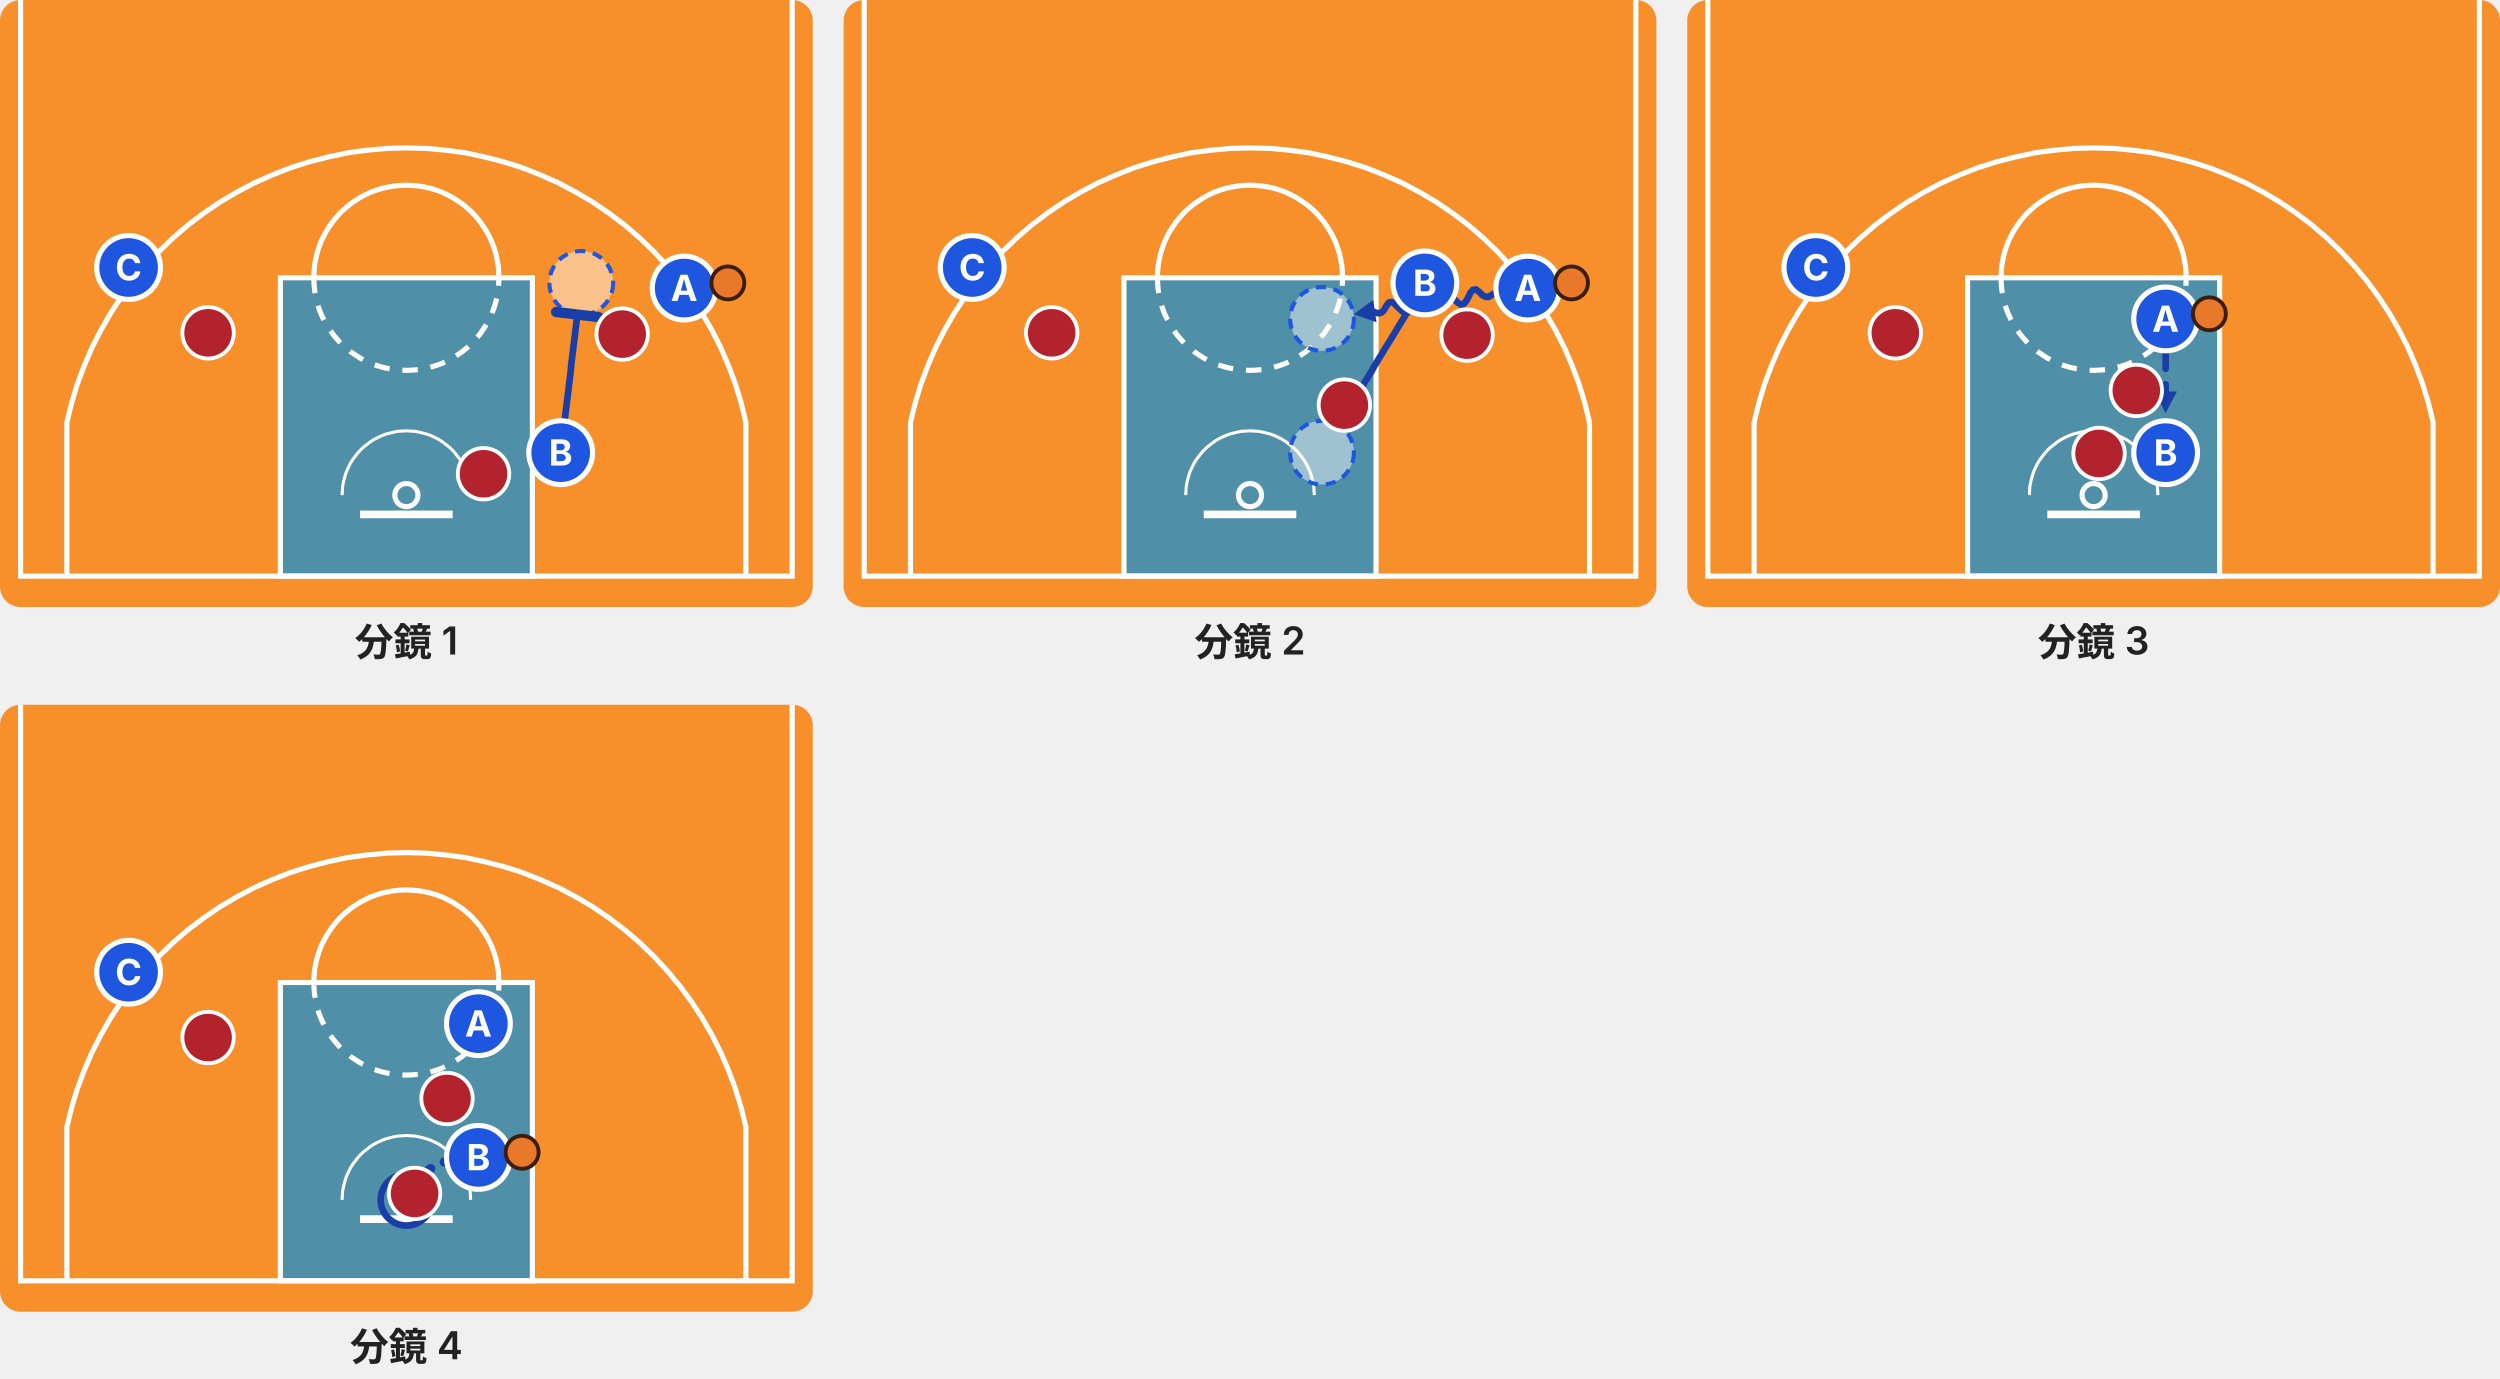
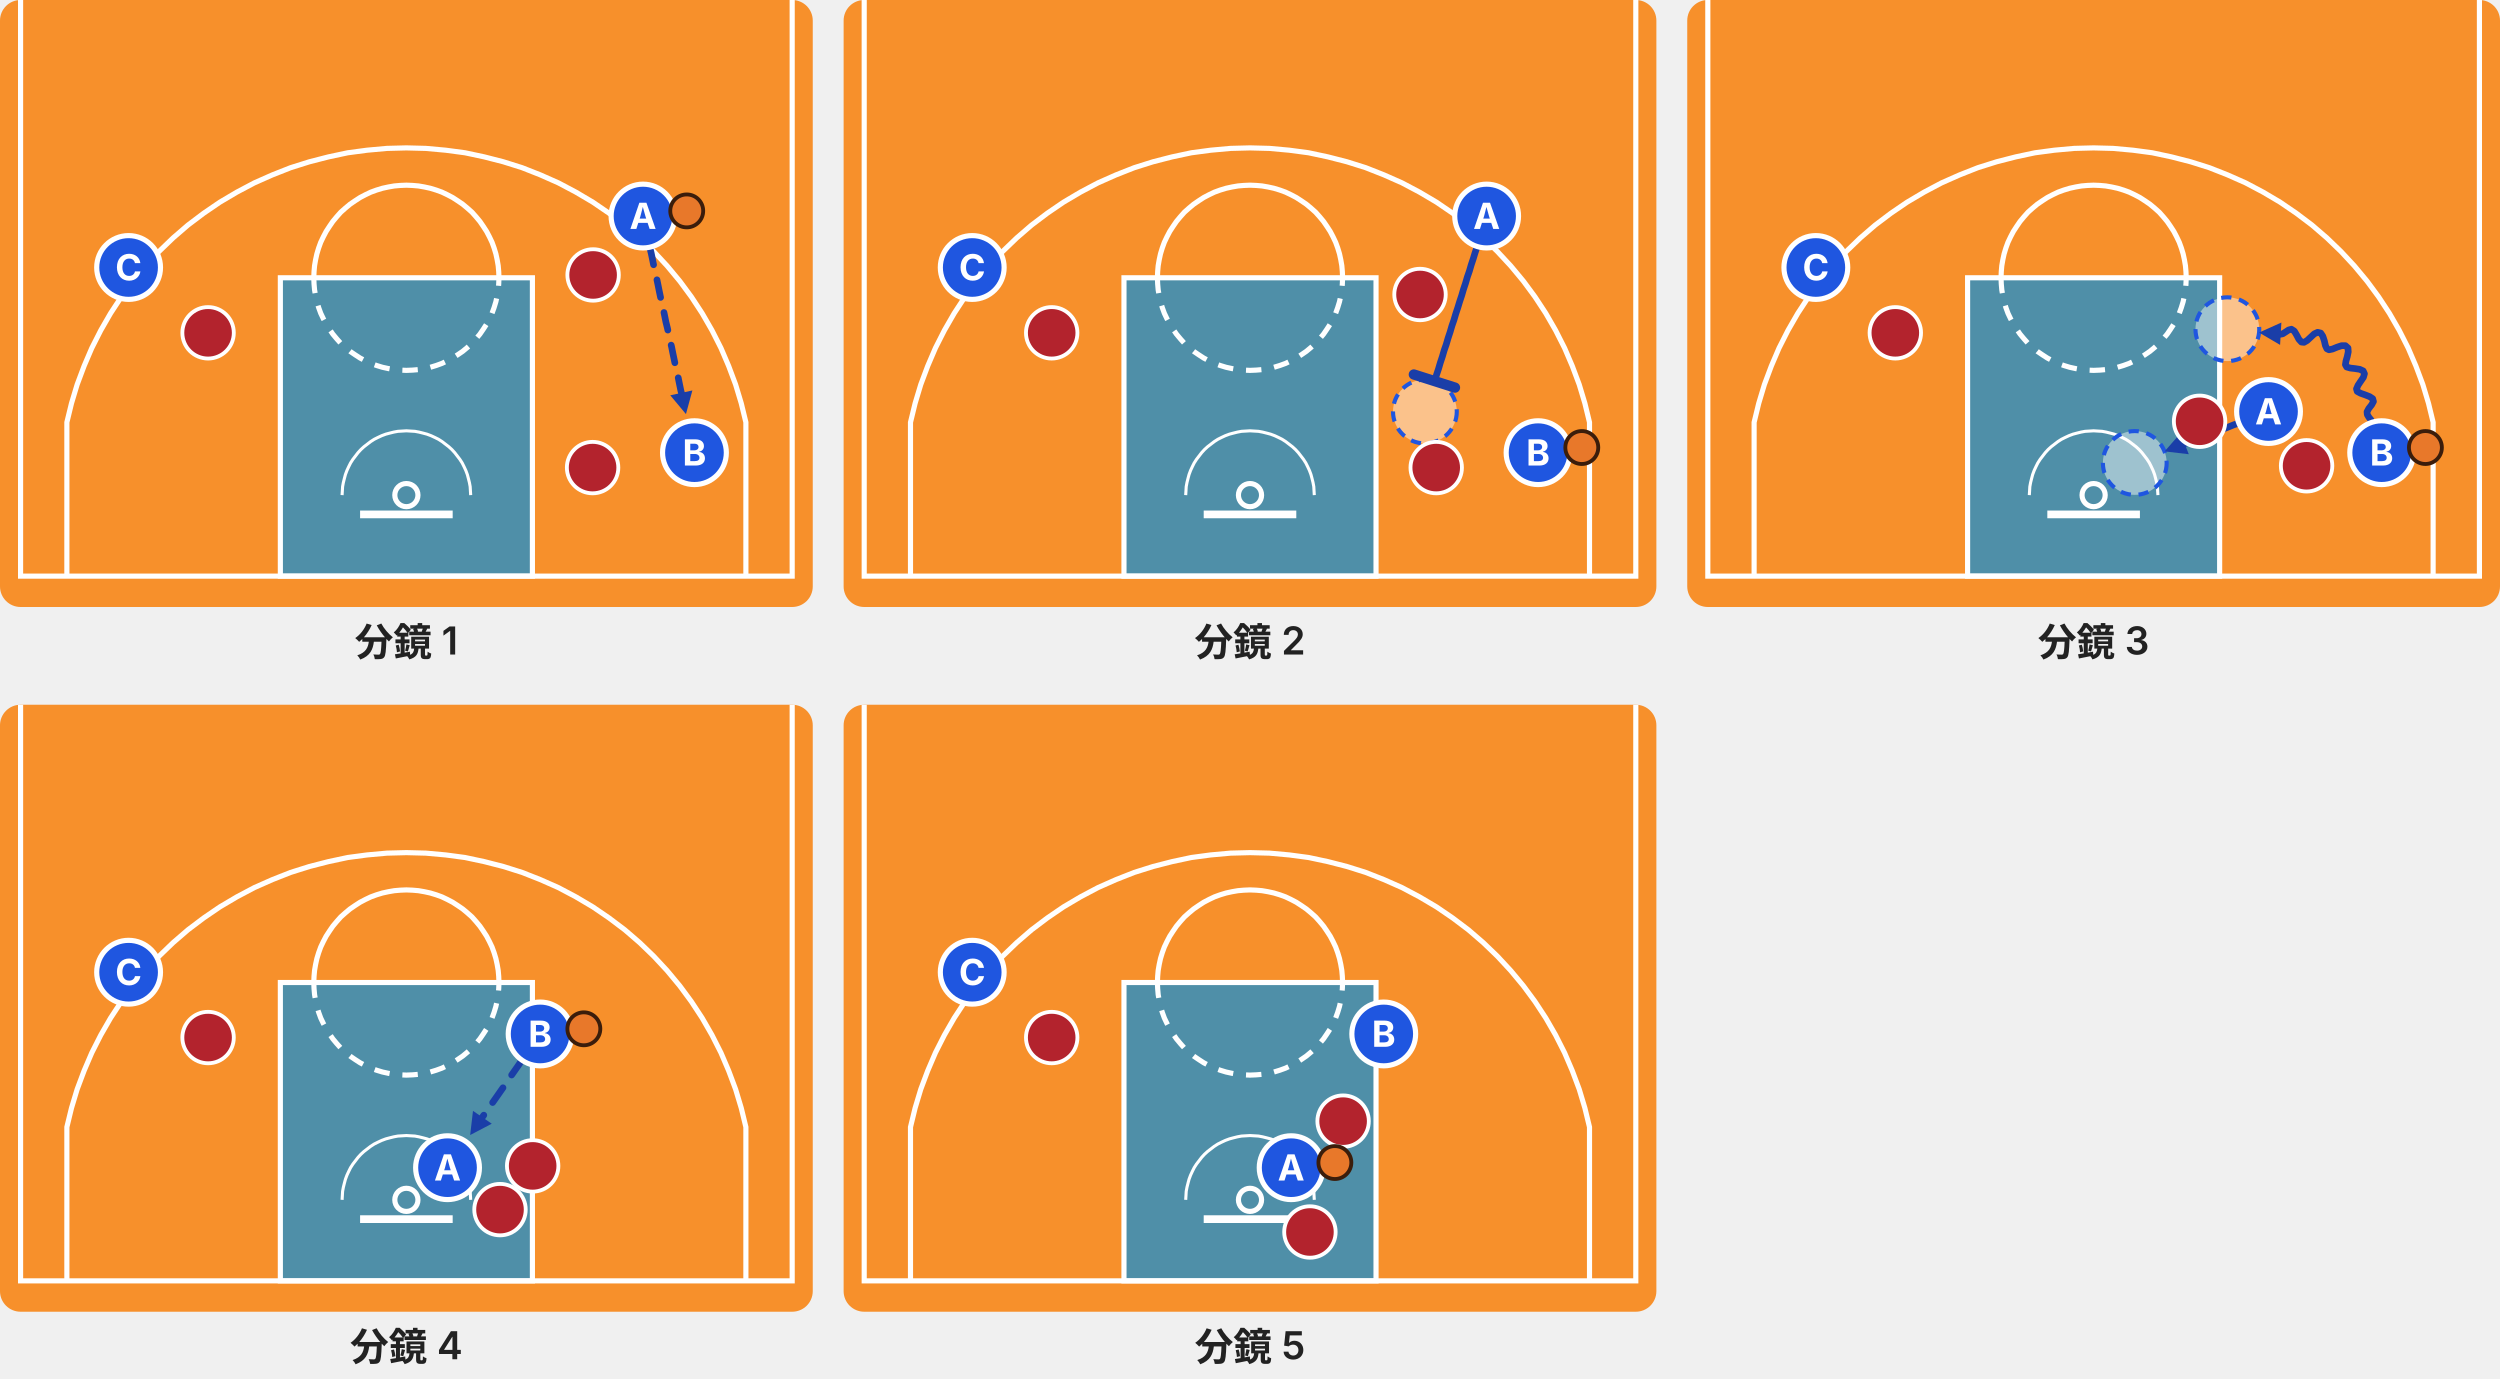
<svg xmlns="http://www.w3.org/2000/svg" viewBox="0 0 972.0 536.0" width="972.0" height="536.0" font-family="-apple-system, 'PingFang TC', 'Noto Sans TC', sans-serif">
  <g transform="translate(0,0)">
    <rect width="316.0" height="236.0" rx="8" fill="#f7902b" />
    <rect x="109.0" y="108.0" width="98.0" height="116.0" fill="#4f8fa8" stroke="#ffffff" stroke-width="2" />
    <polyline points="8.0,0.0 8.0,224.0 308.0,224.0 308.0,0.0" fill="none" stroke="#ffffff" stroke-width="2" />
    <polyline points="194.0,108.0 193.9,105.6 193.7,103.3 193.3,101.0 192.8,98.7 192.1,96.4 191.3,94.2 190.3,92.1 189.2,90.0 187.9,88.0 186.6,86.1 185.1,84.3 183.5,82.5 181.7,80.9 179.9,79.4 178.0,78.1 176.0,76.8 173.9,75.7 171.8,74.7 169.6,73.9 167.3,73.2 165.0,72.7 162.7,72.3 160.4,72.1 158.0,72.0 155.6,72.1 153.3,72.3 151.0,72.7 148.7,73.2 146.4,73.9 144.2,74.7 142.1,75.7 140.0,76.8 138.0,78.1 136.1,79.4 134.3,80.9 132.5,82.5 130.9,84.3 129.4,86.1 128.1,88.0 126.8,90.0 125.7,92.1 124.7,94.2 123.9,96.4 123.2,98.7 122.7,101.0 122.3,103.3 122.1,105.6 122.0,108.0" fill="none" stroke="#ffffff" stroke-width="2" />
    <polyline points="122.0,108.0 122.1,110.4 122.3,112.7 122.7,115.0 123.2,117.3 123.9,119.6 124.7,121.8 125.7,123.9 126.8,126.0 128.1,128.0 129.4,129.9 130.9,131.7 132.5,133.5 134.3,135.1 136.1,136.6 138.0,137.9 140.0,139.2 142.1,140.3 144.2,141.3 146.4,142.1 148.7,142.8 151.0,143.3 153.3,143.7 155.6,143.9 158.0,144.0 160.4,143.9 162.7,143.7 165.0,143.3 167.3,142.8 169.6,142.1 171.8,141.3 173.9,140.3 176.0,139.2 178.0,137.9 179.9,136.6 181.7,135.1 183.5,133.5 185.1,131.7 186.6,129.9 187.9,128.0 189.2,126.0 190.3,123.9 191.3,121.8 192.1,119.6 192.8,117.3 193.3,115.0 193.7,112.7 193.9,110.4 194.0,108.0" fill="none" stroke="#ffffff" stroke-width="2" stroke-dasharray="6 5" />
    <polyline points="290.0,224.0 290.0,164.2 288.2,156.8 286.0,149.5 283.3,142.3 280.3,135.3 276.8,128.4 273.0,121.8 268.8,115.4 264.3,109.3 259.4,103.4 254.2,97.8 248.7,92.5 242.9,87.5 236.8,82.9 230.5,78.6 223.9,74.7 217.1,71.1 210.1,68.0 203.0,65.2 195.7,62.9 188.3,61.0 180.8,59.4 173.3,58.4 165.6,57.7 158.0,57.5 150.4,57.7 142.7,58.4 135.2,59.4 127.7,61.0 120.3,62.9 113.0,65.2 105.9,68.0 98.9,71.1 92.1,74.7 85.5,78.6 79.2,82.9 73.1,87.5 67.3,92.5 61.8,97.8 56.6,103.4 51.7,109.3 47.2,115.4 43.0,121.8 39.2,128.4 35.7,135.3 32.7,142.3 30.0,149.5 27.8,156.8 26.0,164.2 26.0,224.0" fill="none" stroke="#ffffff" stroke-width="2" />
    <polyline points="183.0,192.5 182.9,190.9 182.8,189.2 182.5,187.6 182.1,186.0 181.7,184.5 181.1,182.9 180.4,181.4 179.7,180.0 178.8,178.6 177.8,177.3 176.8,176.0 175.7,174.8 174.5,173.7 173.2,172.7 171.9,171.7 170.5,170.8 169.1,170.1 167.6,169.4 166.0,168.8 164.5,168.4 162.9,168.0 161.3,167.7 159.6,167.6 158.0,167.5 156.4,167.6 154.7,167.7 153.1,168.0 151.5,168.4 150.0,168.8 148.4,169.4 146.9,170.1 145.5,170.8 144.1,171.7 142.8,172.7 141.5,173.7 140.3,174.8 139.2,176.0 138.2,177.3 137.2,178.6 136.3,180.0 135.6,181.4 134.9,182.9 134.3,184.5 133.9,186.0 133.5,187.6 133.2,189.2 133.1,190.9 133.0,192.5" fill="none" stroke="#ffffff" stroke-width="1.2" />
    <line x1="140.0" y1="200.0" x2="176.0" y2="200.0" stroke="#ffffff" stroke-width="3" />
    <circle cx="158.0" cy="192.5" r="4.5" fill="none" stroke="#ffffff" stroke-width="2" />
-     <circle cx="226.0" cy="110.0" r="12.4" fill="#ffffff" fill-opacity="0.45" stroke="#1f56e0" stroke-width="1.6" stroke-dasharray="4 3" />
-     <polyline points="219.5,163.7 219.8,161.3 220.1,158.9 220.4,156.4 220.7,154.0 221.0,151.6 221.3,149.1 221.6,146.7 221.9,144.2 222.1,141.8 222.4,139.3 222.7,136.9 223.0,134.4 223.3,132.0 223.6,129.6 223.9,127.1 224.2,124.7 224.5,122.3" fill="none" stroke="#1a3ea8" stroke-width="2.6" stroke-linecap="round" stroke-linejoin="round" />
-     <line x1="216.2" y1="121.3" x2="232.8" y2="123.3" stroke="#1a3ea8" stroke-width="4" stroke-linecap="round" />
-     <circle cx="241.9" cy="129.9" r="10.0" fill="#b3232d" stroke="#fff" stroke-width="1.5" />
-     <circle cx="188.0" cy="184.2" r="10.0" fill="#b3232d" stroke="#fff" stroke-width="1.5" />
+     <polyline points="252.6,96.1 253.2,98.5 253.7,100.9 254.2,103.4 254.7,105.8 255.3,108.2 255.8,110.6 256.3,113.1 256.8,115.5 257.4,117.9 257.9,120.3 258.4,122.7 258.9,125.2 259.5,127.6 260.0,130.0 260.5,132.4 261.1,134.8 261.6,137.3 262.1,139.7 262.6,142.1 263.2,144.5 263.7,146.9 264.2,149.4 264.7,151.8 265.3,154.2 265.3,154.3" fill="none" stroke="#1a3ea8" stroke-width="2.6" stroke-linecap="round" stroke-linejoin="round" stroke-dasharray="7 6" />
+     <polygon points="266.7,161.0 269.2,151.8 260.6,153.7" fill="#1a3ea8" />
+     <circle cx="230.6" cy="106.9" r="10.0" fill="#b3232d" stroke="#fff" stroke-width="1.5" />
+     <circle cx="230.4" cy="181.8" r="10.0" fill="#b3232d" stroke="#fff" stroke-width="1.5" />
    <circle cx="80.9" cy="129.4" r="10.0" fill="#b3232d" stroke="#fff" stroke-width="1.5" />
-     <circle cx="266.0" cy="112.0" r="12.4" fill="#1f56e0" stroke="#fff" stroke-width="2" />
-     <text x="266.0" y="117.0" font-size="14" font-weight="700" fill="#fff" text-anchor="middle">A</text>
-     <circle cx="218.0" cy="176.0" r="12.4" fill="#1f56e0" stroke="#fff" stroke-width="2" />
-     <text x="218.0" y="181.0" font-size="14" font-weight="700" fill="#fff" text-anchor="middle">B</text>
+     <circle cx="250.0" cy="84.0" r="12.4" fill="#1f56e0" stroke="#fff" stroke-width="2" />
+     <text x="250.0" y="89.0" font-size="14" font-weight="700" fill="#fff" text-anchor="middle">A</text>
+     <circle cx="270.0" cy="176.0" r="12.4" fill="#1f56e0" stroke="#fff" stroke-width="2" />
+     <text x="270.0" y="181.0" font-size="14" font-weight="700" fill="#fff" text-anchor="middle">B</text>
    <circle cx="50.0" cy="104.0" r="12.4" fill="#1f56e0" stroke="#fff" stroke-width="2" />
    <text x="50.0" y="109.0" font-size="14" font-weight="700" fill="#fff" text-anchor="middle">C</text>
-     <circle cx="283.0" cy="110.0" r="6.4" fill="#e8782a" stroke="#3b1d0b" stroke-width="1.5" />
+     <circle cx="267.0" cy="82.0" r="6.4" fill="#e8782a" stroke="#3b1d0b" stroke-width="1.5" />
    <text x="158.0" y="255.0" font-size="15" font-weight="600" fill="#222" text-anchor="middle">分鏡 1</text>
  </g>
  <g transform="translate(328,0)">
    <rect width="316.0" height="236.0" rx="8" fill="#f7902b" />
    <rect x="109.0" y="108.0" width="98.0" height="116.0" fill="#4f8fa8" stroke="#ffffff" stroke-width="2" />
    <polyline points="8.0,0.0 8.0,224.0 308.0,224.0 308.0,0.0" fill="none" stroke="#ffffff" stroke-width="2" />
    <polyline points="194.0,108.0 193.9,105.6 193.7,103.3 193.3,101.0 192.8,98.7 192.1,96.4 191.3,94.2 190.3,92.1 189.2,90.0 187.9,88.0 186.6,86.1 185.1,84.3 183.5,82.5 181.7,80.9 179.9,79.4 178.0,78.1 176.0,76.8 173.9,75.7 171.8,74.7 169.6,73.9 167.3,73.2 165.0,72.7 162.7,72.3 160.4,72.1 158.0,72.0 155.6,72.1 153.3,72.3 151.0,72.7 148.7,73.2 146.4,73.9 144.2,74.7 142.1,75.7 140.0,76.8 138.0,78.1 136.1,79.4 134.3,80.9 132.5,82.5 130.9,84.3 129.4,86.1 128.1,88.0 126.8,90.0 125.7,92.1 124.7,94.2 123.9,96.4 123.2,98.7 122.7,101.0 122.3,103.3 122.1,105.6 122.0,108.0" fill="none" stroke="#ffffff" stroke-width="2" />
    <polyline points="122.0,108.0 122.1,110.4 122.3,112.7 122.7,115.0 123.2,117.3 123.9,119.6 124.7,121.8 125.7,123.9 126.8,126.0 128.1,128.0 129.4,129.9 130.9,131.7 132.5,133.5 134.3,135.1 136.1,136.6 138.0,137.9 140.0,139.2 142.1,140.3 144.2,141.3 146.4,142.1 148.7,142.8 151.0,143.3 153.3,143.7 155.6,143.9 158.0,144.0 160.4,143.9 162.7,143.7 165.0,143.3 167.3,142.8 169.6,142.1 171.8,141.3 173.9,140.3 176.0,139.2 178.0,137.9 179.9,136.6 181.7,135.1 183.5,133.5 185.1,131.7 186.6,129.9 187.9,128.0 189.2,126.0 190.3,123.9 191.3,121.8 192.1,119.6 192.8,117.3 193.3,115.0 193.7,112.7 193.9,110.4 194.0,108.0" fill="none" stroke="#ffffff" stroke-width="2" stroke-dasharray="6 5" />
    <polyline points="290.0,224.0 290.0,164.2 288.2,156.8 286.0,149.5 283.3,142.3 280.3,135.3 276.8,128.4 273.0,121.8 268.8,115.4 264.3,109.3 259.4,103.4 254.2,97.8 248.7,92.5 242.9,87.5 236.8,82.9 230.5,78.6 223.9,74.7 217.1,71.1 210.1,68.0 203.0,65.2 195.7,62.9 188.3,61.0 180.8,59.4 173.3,58.4 165.6,57.7 158.0,57.5 150.4,57.7 142.7,58.4 135.2,59.4 127.7,61.0 120.3,62.9 113.0,65.2 105.9,68.0 98.9,71.1 92.1,74.7 85.5,78.6 79.2,82.9 73.1,87.5 67.3,92.5 61.8,97.8 56.6,103.4 51.7,109.3 47.2,115.4 43.0,121.8 39.2,128.4 35.7,135.3 32.7,142.3 30.0,149.5 27.8,156.8 26.0,164.2 26.0,224.0" fill="none" stroke="#ffffff" stroke-width="2" />
    <polyline points="183.0,192.5 182.9,190.9 182.8,189.2 182.5,187.6 182.1,186.0 181.7,184.5 181.1,182.9 180.4,181.4 179.7,180.0 178.8,178.6 177.8,177.3 176.8,176.0 175.7,174.8 174.5,173.7 173.2,172.7 171.9,171.7 170.5,170.8 169.1,170.1 167.6,169.4 166.0,168.8 164.5,168.4 162.9,168.0 161.3,167.7 159.6,167.6 158.0,167.5 156.4,167.6 154.7,167.7 153.1,168.0 151.5,168.4 150.0,168.8 148.4,169.4 146.9,170.1 145.5,170.8 144.1,171.7 142.8,172.7 141.5,173.7 140.3,174.8 139.2,176.0 138.2,177.3 137.2,178.6 136.3,180.0 135.6,181.4 134.9,182.9 134.3,184.5 133.9,186.0 133.5,187.6 133.2,189.2 133.1,190.9 133.0,192.5" fill="none" stroke="#ffffff" stroke-width="1.2" />
    <line x1="140.0" y1="200.0" x2="176.0" y2="200.0" stroke="#ffffff" stroke-width="3" />
    <circle cx="158.0" cy="192.5" r="4.5" fill="none" stroke="#ffffff" stroke-width="2" />
-     <circle cx="186.0" cy="124.0" r="12.4" fill="#ffffff" fill-opacity="0.45" stroke="#1f56e0" stroke-width="1.6" stroke-dasharray="4 3" />
-     <circle cx="186.0" cy="176.0" r="12.4" fill="#ffffff" fill-opacity="0.45" stroke="#1f56e0" stroke-width="1.6" stroke-dasharray="4 3" />
-     <polyline points="253.7,113.8 252.7,114.2 251.7,114.9 250.6,115.5 249.5,115.4 248.3,114.7 247.0,113.4 245.8,112.5 244.7,112.7 243.7,113.8 242.9,115.5 242.0,117.1 241.1,118.2 240.0,118.4 238.7,117.6 237.4,116.3 236.1,114.9 234.9,114.2 233.8,114.3 232.8,115.4 232.0,117.1 231.1,118.8 230.2,119.9 229.1,120.0 227.9,119.3 226.5,117.9 225.2,116.6 224.0,115.8 222.9,116.0 222.0,117.1 221.1,118.7 220.2,120.4 219.3,121.5 218.2,121.7 217.0,120.9 215.7,119.6 214.3,118.2 213.1,117.4 212.0,117.6 211.1,118.8 210.2,120.4 209.3,121.4 208.2,121.8 207.1,121.6 205.9,121.2 205.0,121.2" fill="none" stroke="#1a3ea8" stroke-width="2.6" stroke-linecap="round" stroke-linejoin="round" />
-     <polygon points="198.3,122.2 207.2,125.3 205.9,116.6" fill="#1a3ea8" />
-     <polyline points="219.6,120.6 219.5,120.6 218.3,122.8 217.0,124.9 215.7,127.0 214.4,129.2 213.1,131.3 211.8,133.4 210.5,135.5 209.2,137.7 207.9,139.8 206.6,141.9 205.4,144.1 204.1,146.2 202.8,148.3 201.5,150.5 200.2,152.6 198.9,154.7 197.6,156.8 196.3,159.0 196.0,159.6" fill="none" stroke="#1a3ea8" stroke-width="2.6" stroke-linecap="round" stroke-linejoin="round" />
-     <polygon points="192.4,165.4 200.5,160.5 193.0,155.9" fill="#1a3ea8" />
-     <circle cx="242.4" cy="130.3" r="10.0" fill="#b3232d" stroke="#fff" stroke-width="1.5" />
-     <circle cx="194.7" cy="157.5" r="10.0" fill="#b3232d" stroke="#fff" stroke-width="1.5" />
+     <circle cx="226.0" cy="160.0" r="12.4" fill="#ffffff" fill-opacity="0.45" stroke="#1f56e0" stroke-width="1.6" stroke-dasharray="4 3" />
+     <polyline points="246.3,95.8 246.3,95.9 245.5,98.3 244.8,100.6 244.0,103.0 243.3,105.4 242.5,107.7 241.8,110.1 241.0,112.5 240.3,114.9 239.5,117.3 238.8,119.6 238.0,122.0 237.3,124.4 236.5,126.7 235.8,129.1 235.0,131.5 234.3,133.9 233.5,136.2 232.8,138.6 232.0,141.0 231.3,143.4 230.5,145.8 229.8,148.1 229.7,148.2" fill="none" stroke="#1a3ea8" stroke-width="2.6" stroke-linecap="round" stroke-linejoin="round" />
+     <line x1="237.7" y1="150.7" x2="221.7" y2="145.6" stroke="#1a3ea8" stroke-width="4" stroke-linecap="round" />
+     <circle cx="224.1" cy="114.5" r="10.0" fill="#b3232d" stroke="#fff" stroke-width="1.5" />
+     <circle cx="230.4" cy="181.8" r="10.0" fill="#b3232d" stroke="#fff" stroke-width="1.5" />
    <circle cx="80.9" cy="129.4" r="10.0" fill="#b3232d" stroke="#fff" stroke-width="1.5" />
-     <circle cx="266.0" cy="112.0" r="12.4" fill="#1f56e0" stroke="#fff" stroke-width="2" />
-     <text x="266.0" y="117.0" font-size="14" font-weight="700" fill="#fff" text-anchor="middle">A</text>
-     <circle cx="226.0" cy="110.0" r="12.4" fill="#1f56e0" stroke="#fff" stroke-width="2" />
-     <text x="226.0" y="115.0" font-size="14" font-weight="700" fill="#fff" text-anchor="middle">B</text>
+     <circle cx="250.0" cy="84.0" r="12.4" fill="#1f56e0" stroke="#fff" stroke-width="2" />
+     <text x="250.0" y="89.0" font-size="14" font-weight="700" fill="#fff" text-anchor="middle">A</text>
+     <circle cx="270.0" cy="176.0" r="12.4" fill="#1f56e0" stroke="#fff" stroke-width="2" />
+     <text x="270.0" y="181.0" font-size="14" font-weight="700" fill="#fff" text-anchor="middle">B</text>
    <circle cx="50.0" cy="104.0" r="12.4" fill="#1f56e0" stroke="#fff" stroke-width="2" />
    <text x="50.0" y="109.0" font-size="14" font-weight="700" fill="#fff" text-anchor="middle">C</text>
-     <circle cx="283.0" cy="110.0" r="6.4" fill="#e8782a" stroke="#3b1d0b" stroke-width="1.5" />
+     <circle cx="287.0" cy="174.0" r="6.4" fill="#e8782a" stroke="#3b1d0b" stroke-width="1.5" />
    <text x="158.0" y="255.0" font-size="15" font-weight="600" fill="#222" text-anchor="middle">分鏡 2</text>
  </g>
  <g transform="translate(656,0)">
    <rect width="316.0" height="236.0" rx="8" fill="#f7902b" />
    <rect x="109.0" y="108.0" width="98.0" height="116.0" fill="#4f8fa8" stroke="#ffffff" stroke-width="2" />
    <polyline points="8.0,0.0 8.0,224.0 308.0,224.0 308.0,0.0" fill="none" stroke="#ffffff" stroke-width="2" />
    <polyline points="194.0,108.0 193.9,105.6 193.7,103.3 193.3,101.0 192.8,98.7 192.1,96.4 191.3,94.2 190.3,92.1 189.2,90.0 187.9,88.0 186.6,86.1 185.1,84.3 183.5,82.5 181.7,80.9 179.9,79.4 178.0,78.1 176.0,76.8 173.9,75.7 171.8,74.7 169.6,73.9 167.3,73.2 165.0,72.7 162.7,72.3 160.4,72.1 158.0,72.0 155.6,72.1 153.3,72.3 151.0,72.7 148.7,73.2 146.4,73.9 144.2,74.7 142.1,75.7 140.0,76.8 138.0,78.1 136.1,79.4 134.3,80.9 132.5,82.5 130.9,84.3 129.4,86.1 128.1,88.0 126.8,90.0 125.7,92.1 124.7,94.2 123.9,96.4 123.2,98.7 122.7,101.0 122.3,103.3 122.1,105.6 122.0,108.0" fill="none" stroke="#ffffff" stroke-width="2" />
    <polyline points="122.0,108.0 122.1,110.4 122.3,112.7 122.7,115.0 123.2,117.3 123.9,119.6 124.7,121.8 125.7,123.9 126.8,126.0 128.1,128.0 129.4,129.9 130.9,131.7 132.5,133.5 134.3,135.1 136.1,136.6 138.0,137.9 140.0,139.2 142.1,140.3 144.2,141.3 146.4,142.1 148.7,142.8 151.0,143.3 153.3,143.7 155.6,143.9 158.0,144.0 160.4,143.9 162.7,143.7 165.0,143.3 167.3,142.8 169.6,142.1 171.8,141.3 173.9,140.3 176.0,139.2 178.0,137.9 179.9,136.6 181.7,135.1 183.5,133.5 185.1,131.7 186.6,129.9 187.9,128.0 189.2,126.0 190.3,123.9 191.3,121.8 192.1,119.6 192.8,117.3 193.3,115.0 193.7,112.7 193.9,110.4 194.0,108.0" fill="none" stroke="#ffffff" stroke-width="2" stroke-dasharray="6 5" />
    <polyline points="290.0,224.0 290.0,164.2 288.2,156.8 286.0,149.5 283.3,142.3 280.3,135.3 276.8,128.4 273.0,121.8 268.8,115.4 264.3,109.3 259.4,103.4 254.2,97.8 248.7,92.5 242.9,87.5 236.8,82.9 230.5,78.6 223.9,74.7 217.1,71.1 210.1,68.0 203.0,65.2 195.7,62.9 188.3,61.0 180.8,59.4 173.3,58.4 165.6,57.7 158.0,57.5 150.4,57.7 142.7,58.4 135.2,59.4 127.7,61.0 120.3,62.9 113.0,65.2 105.9,68.0 98.9,71.1 92.1,74.7 85.5,78.6 79.2,82.9 73.1,87.5 67.3,92.5 61.8,97.8 56.6,103.4 51.7,109.3 47.2,115.4 43.0,121.8 39.2,128.4 35.7,135.3 32.7,142.3 30.0,149.5 27.8,156.8 26.0,164.2 26.0,224.0" fill="none" stroke="#ffffff" stroke-width="2" />
    <polyline points="183.0,192.5 182.9,190.9 182.8,189.2 182.5,187.6 182.1,186.0 181.7,184.5 181.1,182.9 180.4,181.4 179.7,180.0 178.8,178.6 177.8,177.3 176.8,176.0 175.7,174.8 174.5,173.7 173.2,172.7 171.9,171.7 170.5,170.8 169.1,170.1 167.6,169.4 166.0,168.8 164.5,168.4 162.9,168.0 161.3,167.7 159.6,167.6 158.0,167.5 156.4,167.6 154.7,167.7 153.1,168.0 151.5,168.4 150.0,168.8 148.4,169.4 146.9,170.1 145.5,170.8 144.1,171.7 142.8,172.7 141.5,173.7 140.3,174.8 139.2,176.0 138.2,177.3 137.2,178.6 136.3,180.0 135.6,181.4 134.9,182.9 134.3,184.5 133.9,186.0 133.5,187.6 133.2,189.2 133.1,190.9 133.0,192.5" fill="none" stroke="#ffffff" stroke-width="1.2" />
    <line x1="140.0" y1="200.0" x2="176.0" y2="200.0" stroke="#ffffff" stroke-width="3" />
    <circle cx="158.0" cy="192.5" r="4.5" fill="none" stroke="#ffffff" stroke-width="2" />
-     <polyline points="186.0,136.4 186.0,138.9 186.0,141.3 186.0,143.8 186.0,146.3 186.0,148.8 186.0,151.2 186.0,153.7 186.0,153.8" fill="none" stroke="#1a3ea8" stroke-width="2.6" stroke-linecap="round" stroke-linejoin="round" stroke-dasharray="7 6" />
-     <polygon points="186.0,160.6 190.4,152.2 181.6,152.2" fill="#1a3ea8" />
-     <circle cx="160.1" cy="176.3" r="10.0" fill="#b3232d" stroke="#fff" stroke-width="1.5" />
-     <circle cx="174.6" cy="151.8" r="10.0" fill="#b3232d" stroke="#fff" stroke-width="1.5" />
+     <circle cx="210.0" cy="128.0" r="12.4" fill="#ffffff" fill-opacity="0.45" stroke="#1f56e0" stroke-width="1.6" stroke-dasharray="4 3" />
+     <circle cx="174.0" cy="180.0" r="12.4" fill="#ffffff" fill-opacity="0.45" stroke="#1f56e0" stroke-width="1.6" stroke-dasharray="4 3" />
+     <polyline points="266.3,164.2 265.8,163.2 265.0,162.2 264.4,161.2 264.3,160.1 265.0,158.8 266.1,157.4 266.8,156.1 266.5,155.0 265.3,154.2 263.5,153.5 261.8,152.9 260.5,152.2 260.2,151.2 260.8,149.8 261.8,148.3 262.9,146.7 263.3,145.3 262.8,144.2 261.5,143.6 259.6,143.3 257.8,143.1 256.4,142.7 255.9,141.8 256.1,140.4 256.6,138.7 257.0,136.8 256.9,135.3 255.9,134.4 254.4,134.4 252.6,135.0 250.9,135.7 249.5,136.0 248.7,135.6 248.1,134.3 247.7,132.5 247.1,130.7 246.3,129.5 245.1,129.2 243.8,129.8 242.4,131.1 241.0,132.4 239.8,133.1 238.8,133.0 237.8,131.9 236.9,130.2 236.0,128.7 234.9,128.0 233.8,128.3 232.6,129.1 231.5,129.8 230.3,130.0 229.3,129.7 229.1,129.6" fill="none" stroke="#1a3ea8" stroke-width="2.6" stroke-linecap="round" stroke-linejoin="round" />
+     <polygon points="222.3,129.3 230.5,134.1 231.0,125.4" fill="#1a3ea8" />
+     <polyline points="214.4,164.5 212.4,165.2 210.2,166.1 207.9,167.0 205.7,167.8 203.4,168.7 201.1,169.6 198.9,170.4 196.6,171.3 194.3,172.2 192.1,173.0 191.9,173.1" fill="none" stroke="#1a3ea8" stroke-width="2.6" stroke-linecap="round" stroke-linejoin="round" />
+     <polygon points="185.6,175.5 195.0,176.6 191.8,168.4" fill="#1a3ea8" />
+     <circle cx="199.2" cy="163.8" r="10.0" fill="#b3232d" stroke="#fff" stroke-width="1.5" />
+     <circle cx="240.8" cy="181.1" r="10.0" fill="#b3232d" stroke="#fff" stroke-width="1.5" />
    <circle cx="80.9" cy="129.4" r="10.0" fill="#b3232d" stroke="#fff" stroke-width="1.5" />
-     <circle cx="186.0" cy="124.0" r="12.4" fill="#1f56e0" stroke="#fff" stroke-width="2" />
-     <text x="186.0" y="129.0" font-size="14" font-weight="700" fill="#fff" text-anchor="middle">A</text>
-     <circle cx="186.0" cy="176.0" r="12.4" fill="#1f56e0" stroke="#fff" stroke-width="2" />
-     <text x="186.0" y="181.0" font-size="14" font-weight="700" fill="#fff" text-anchor="middle">B</text>
+     <circle cx="226.0" cy="160.0" r="12.4" fill="#1f56e0" stroke="#fff" stroke-width="2" />
+     <text x="226.0" y="165.0" font-size="14" font-weight="700" fill="#fff" text-anchor="middle">A</text>
+     <circle cx="270.0" cy="176.0" r="12.4" fill="#1f56e0" stroke="#fff" stroke-width="2" />
+     <text x="270.0" y="181.0" font-size="14" font-weight="700" fill="#fff" text-anchor="middle">B</text>
    <circle cx="50.0" cy="104.0" r="12.4" fill="#1f56e0" stroke="#fff" stroke-width="2" />
    <text x="50.0" y="109.0" font-size="14" font-weight="700" fill="#fff" text-anchor="middle">C</text>
-     <circle cx="203.0" cy="122.0" r="6.4" fill="#e8782a" stroke="#3b1d0b" stroke-width="1.5" />
+     <circle cx="287.0" cy="174.0" r="6.4" fill="#e8782a" stroke="#3b1d0b" stroke-width="1.5" />
    <text x="158.0" y="255.0" font-size="15" font-weight="600" fill="#222" text-anchor="middle">分鏡 3</text>
  </g>
  <g transform="translate(0,274)">
    <rect width="316.0" height="236.0" rx="8" fill="#f7902b" />
    <rect x="109.0" y="108.0" width="98.0" height="116.0" fill="#4f8fa8" stroke="#ffffff" stroke-width="2" />
    <polyline points="8.0,0.0 8.0,224.0 308.0,224.0 308.0,0.0" fill="none" stroke="#ffffff" stroke-width="2" />
    <polyline points="194.0,108.0 193.9,105.6 193.7,103.3 193.3,101.0 192.8,98.7 192.1,96.4 191.3,94.2 190.3,92.1 189.2,90.0 187.9,88.0 186.6,86.1 185.1,84.3 183.5,82.5 181.7,80.9 179.9,79.4 178.0,78.1 176.0,76.8 173.9,75.7 171.8,74.7 169.6,73.9 167.3,73.2 165.0,72.7 162.7,72.3 160.4,72.1 158.0,72.0 155.6,72.1 153.3,72.3 151.0,72.7 148.7,73.2 146.4,73.9 144.2,74.7 142.1,75.7 140.0,76.8 138.0,78.1 136.1,79.4 134.3,80.9 132.5,82.5 130.9,84.3 129.4,86.1 128.1,88.0 126.8,90.0 125.7,92.1 124.7,94.2 123.9,96.4 123.2,98.7 122.7,101.0 122.3,103.3 122.1,105.6 122.0,108.0" fill="none" stroke="#ffffff" stroke-width="2" />
    <polyline points="122.0,108.0 122.1,110.4 122.3,112.7 122.7,115.0 123.2,117.3 123.9,119.6 124.7,121.8 125.7,123.9 126.8,126.0 128.1,128.0 129.4,129.9 130.9,131.7 132.5,133.5 134.3,135.1 136.1,136.6 138.0,137.9 140.0,139.2 142.1,140.3 144.2,141.3 146.4,142.1 148.7,142.8 151.0,143.3 153.3,143.7 155.6,143.9 158.0,144.0 160.4,143.9 162.7,143.7 165.0,143.3 167.3,142.8 169.6,142.1 171.8,141.3 173.9,140.3 176.0,139.2 178.0,137.9 179.9,136.6 181.7,135.1 183.5,133.5 185.1,131.7 186.6,129.9 187.9,128.0 189.2,126.0 190.3,123.9 191.3,121.8 192.1,119.6 192.8,117.3 193.3,115.0 193.7,112.7 193.9,110.4 194.0,108.0" fill="none" stroke="#ffffff" stroke-width="2" stroke-dasharray="6 5" />
    <polyline points="290.0,224.0 290.0,164.2 288.2,156.8 286.0,149.5 283.3,142.3 280.3,135.3 276.8,128.4 273.0,121.8 268.8,115.4 264.3,109.3 259.4,103.4 254.2,97.8 248.7,92.5 242.9,87.5 236.8,82.9 230.5,78.6 223.9,74.7 217.1,71.1 210.1,68.0 203.0,65.2 195.7,62.9 188.3,61.0 180.8,59.4 173.3,58.4 165.6,57.7 158.0,57.5 150.4,57.7 142.7,58.4 135.2,59.4 127.7,61.0 120.3,62.9 113.0,65.2 105.9,68.0 98.9,71.1 92.1,74.7 85.5,78.6 79.2,82.9 73.1,87.5 67.3,92.5 61.8,97.8 56.6,103.4 51.7,109.3 47.2,115.4 43.0,121.8 39.2,128.4 35.7,135.3 32.7,142.3 30.0,149.5 27.8,156.8 26.0,164.2 26.0,224.0" fill="none" stroke="#ffffff" stroke-width="2" />
    <polyline points="183.0,192.5 182.9,190.9 182.8,189.2 182.5,187.6 182.1,186.0 181.7,184.5 181.1,182.9 180.4,181.4 179.7,180.0 178.8,178.6 177.8,177.3 176.8,176.0 175.7,174.8 174.5,173.7 173.2,172.7 171.9,171.7 170.5,170.8 169.1,170.1 167.6,169.4 166.0,168.8 164.5,168.4 162.9,168.0 161.3,167.7 159.6,167.6 158.0,167.5 156.4,167.6 154.7,167.7 153.1,168.0 151.5,168.4 150.0,168.8 148.4,169.4 146.9,170.1 145.5,170.8 144.1,171.7 142.8,172.7 141.5,173.7 140.3,174.8 139.2,176.0 138.2,177.3 137.2,178.6 136.3,180.0 135.6,181.4 134.9,182.9 134.3,184.5 133.9,186.0 133.5,187.6 133.2,189.2 133.1,190.9 133.0,192.5" fill="none" stroke="#ffffff" stroke-width="1.2" />
    <line x1="140.0" y1="200.0" x2="176.0" y2="200.0" stroke="#ffffff" stroke-width="3" />
    <circle cx="158.0" cy="192.5" r="4.5" fill="none" stroke="#ffffff" stroke-width="2" />
-     <polyline points="173.7,177.5 173.4,177.6 171.1,178.2 169.0,179.2 167.1,180.6 165.4,182.3 163.9,184.2 163.8,184.3" fill="none" stroke="#1a3ea8" stroke-width="3.6" stroke-linecap="round" stroke-linejoin="round" stroke-dasharray="1 6" />
-     <circle cx="158.0" cy="192.5" r="10.0" fill="none" stroke="#1a3ea8" stroke-width="2.6" />
-     <circle cx="161.2" cy="190.0" r="10.0" fill="#b3232d" stroke="#fff" stroke-width="1.5" />
-     <circle cx="173.8" cy="153.1" r="10.0" fill="#b3232d" stroke="#fff" stroke-width="1.5" />
+     <polyline points="202.9,138.2 201.7,140.0 200.3,142.0 198.9,144.0 197.5,146.0 196.2,148.0 194.8,150.0 193.4,152.0 192.0,154.0 190.6,156.0 189.2,158.0 187.8,160.0 186.6,161.7" fill="none" stroke="#1a3ea8" stroke-width="2.6" stroke-linecap="round" stroke-linejoin="round" stroke-dasharray="7 6" />
+     <polygon points="182.8,167.3 191.2,162.9 183.9,157.9" fill="#1a3ea8" />
+     <circle cx="207.1" cy="179.3" r="10.0" fill="#b3232d" stroke="#fff" stroke-width="1.5" />
+     <circle cx="194.4" cy="196.3" r="10.0" fill="#b3232d" stroke="#fff" stroke-width="1.5" />
    <circle cx="80.9" cy="129.4" r="10.0" fill="#b3232d" stroke="#fff" stroke-width="1.5" />
-     <circle cx="186.0" cy="124.0" r="12.4" fill="#1f56e0" stroke="#fff" stroke-width="2" />
-     <text x="186.0" y="129.0" font-size="14" font-weight="700" fill="#fff" text-anchor="middle">A</text>
-     <circle cx="186.0" cy="176.0" r="12.4" fill="#1f56e0" stroke="#fff" stroke-width="2" />
-     <text x="186.0" y="181.0" font-size="14" font-weight="700" fill="#fff" text-anchor="middle">B</text>
+     <circle cx="174.0" cy="180.0" r="12.4" fill="#1f56e0" stroke="#fff" stroke-width="2" />
+     <text x="174.0" y="185.0" font-size="14" font-weight="700" fill="#fff" text-anchor="middle">A</text>
+     <circle cx="210.0" cy="128.0" r="12.4" fill="#1f56e0" stroke="#fff" stroke-width="2" />
+     <text x="210.0" y="133.0" font-size="14" font-weight="700" fill="#fff" text-anchor="middle">B</text>
    <circle cx="50.0" cy="104.0" r="12.4" fill="#1f56e0" stroke="#fff" stroke-width="2" />
    <text x="50.0" y="109.0" font-size="14" font-weight="700" fill="#fff" text-anchor="middle">C</text>
-     <circle cx="203.0" cy="174.0" r="6.4" fill="#e8782a" stroke="#3b1d0b" stroke-width="1.5" />
+     <circle cx="227.0" cy="126.0" r="6.4" fill="#e8782a" stroke="#3b1d0b" stroke-width="1.5" />
    <text x="158.0" y="255.0" font-size="15" font-weight="600" fill="#222" text-anchor="middle">分鏡 4</text>
  </g>
+   <g transform="translate(328,274)">
+     <rect width="316.0" height="236.0" rx="8" fill="#f7902b" />
+     <rect x="109.0" y="108.0" width="98.0" height="116.0" fill="#4f8fa8" stroke="#ffffff" stroke-width="2" />
+     <polyline points="8.0,0.0 8.0,224.0 308.0,224.0 308.0,0.0" fill="none" stroke="#ffffff" stroke-width="2" />
+     <polyline points="194.0,108.0 193.9,105.6 193.7,103.3 193.3,101.0 192.8,98.7 192.1,96.4 191.3,94.2 190.3,92.1 189.2,90.0 187.9,88.0 186.6,86.1 185.1,84.3 183.5,82.5 181.7,80.9 179.9,79.4 178.0,78.1 176.0,76.8 173.9,75.7 171.8,74.7 169.6,73.9 167.3,73.2 165.0,72.7 162.7,72.3 160.4,72.1 158.0,72.0 155.6,72.1 153.3,72.3 151.0,72.7 148.7,73.2 146.4,73.9 144.2,74.7 142.1,75.7 140.0,76.8 138.0,78.1 136.1,79.4 134.3,80.9 132.5,82.5 130.9,84.3 129.4,86.1 128.1,88.0 126.8,90.0 125.7,92.1 124.7,94.2 123.9,96.4 123.2,98.7 122.7,101.0 122.3,103.3 122.1,105.6 122.0,108.0" fill="none" stroke="#ffffff" stroke-width="2" />
+     <polyline points="122.0,108.0 122.1,110.4 122.3,112.7 122.7,115.0 123.2,117.3 123.9,119.6 124.7,121.8 125.7,123.9 126.8,126.0 128.1,128.0 129.4,129.9 130.9,131.7 132.5,133.5 134.3,135.1 136.1,136.6 138.0,137.9 140.0,139.2 142.1,140.3 144.2,141.3 146.4,142.1 148.7,142.8 151.0,143.3 153.3,143.7 155.6,143.9 158.0,144.0 160.4,143.9 162.7,143.7 165.0,143.3 167.3,142.8 169.6,142.1 171.8,141.3 173.9,140.3 176.0,139.2 178.0,137.9 179.9,136.6 181.7,135.1 183.5,133.5 185.1,131.7 186.6,129.9 187.9,128.0 189.2,126.0 190.3,123.9 191.3,121.8 192.1,119.6 192.8,117.3 193.3,115.0 193.7,112.7 193.9,110.4 194.0,108.0" fill="none" stroke="#ffffff" stroke-width="2" stroke-dasharray="6 5" />
+     <polyline points="290.0,224.0 290.0,164.2 288.2,156.8 286.0,149.5 283.3,142.3 280.3,135.3 276.8,128.4 273.0,121.8 268.8,115.4 264.3,109.3 259.4,103.4 254.2,97.8 248.7,92.5 242.9,87.5 236.8,82.9 230.5,78.6 223.9,74.7 217.1,71.1 210.1,68.0 203.0,65.2 195.7,62.9 188.3,61.0 180.8,59.4 173.3,58.4 165.6,57.7 158.0,57.5 150.4,57.7 142.7,58.4 135.2,59.4 127.7,61.0 120.3,62.9 113.0,65.2 105.9,68.0 98.9,71.1 92.1,74.7 85.5,78.6 79.2,82.9 73.1,87.5 67.3,92.5 61.8,97.8 56.6,103.4 51.7,109.3 47.2,115.4 43.0,121.8 39.2,128.4 35.7,135.3 32.7,142.3 30.0,149.5 27.8,156.8 26.0,164.2 26.0,224.0" fill="none" stroke="#ffffff" stroke-width="2" />
+     <polyline points="183.0,192.5 182.9,190.9 182.8,189.2 182.5,187.6 182.1,186.0 181.7,184.5 181.1,182.9 180.4,181.4 179.7,180.0 178.8,178.6 177.8,177.3 176.8,176.0 175.7,174.8 174.5,173.7 173.2,172.7 171.9,171.7 170.5,170.8 169.1,170.1 167.6,169.4 166.0,168.8 164.5,168.4 162.9,168.0 161.3,167.7 159.6,167.6 158.0,167.5 156.4,167.6 154.7,167.7 153.1,168.0 151.5,168.4 150.0,168.8 148.4,169.4 146.9,170.1 145.5,170.8 144.1,171.7 142.8,172.7 141.5,173.7 140.3,174.8 139.2,176.0 138.2,177.3 137.2,178.6 136.3,180.0 135.6,181.4 134.9,182.9 134.3,184.5 133.9,186.0 133.5,187.6 133.2,189.2 133.1,190.9 133.0,192.5" fill="none" stroke="#ffffff" stroke-width="1.2" />
+     <line x1="140.0" y1="200.0" x2="176.0" y2="200.0" stroke="#ffffff" stroke-width="3" />
+     <circle cx="158.0" cy="192.5" r="4.5" fill="none" stroke="#ffffff" stroke-width="2" />
+     <circle cx="194.2" cy="161.9" r="10.0" fill="#b3232d" stroke="#fff" stroke-width="1.5" />
+     <circle cx="181.3" cy="205.0" r="10.0" fill="#b3232d" stroke="#fff" stroke-width="1.5" />
+     <circle cx="80.9" cy="129.4" r="10.0" fill="#b3232d" stroke="#fff" stroke-width="1.5" />
+     <circle cx="174.0" cy="180.0" r="12.4" fill="#1f56e0" stroke="#fff" stroke-width="2" />
+     <text x="174.0" y="185.0" font-size="14" font-weight="700" fill="#fff" text-anchor="middle">A</text>
+     <circle cx="210.0" cy="128.0" r="12.4" fill="#1f56e0" stroke="#fff" stroke-width="2" />
+     <text x="210.0" y="133.0" font-size="14" font-weight="700" fill="#fff" text-anchor="middle">B</text>
+     <circle cx="50.0" cy="104.0" r="12.4" fill="#1f56e0" stroke="#fff" stroke-width="2" />
+     <text x="50.0" y="109.0" font-size="14" font-weight="700" fill="#fff" text-anchor="middle">C</text>
+     <circle cx="191.0" cy="178.0" r="6.4" fill="#e8782a" stroke="#3b1d0b" stroke-width="1.5" />
+     <text x="158.0" y="255.0" font-size="15" font-weight="600" fill="#222" text-anchor="middle">分鏡 5</text>
+   </g>
</svg>
